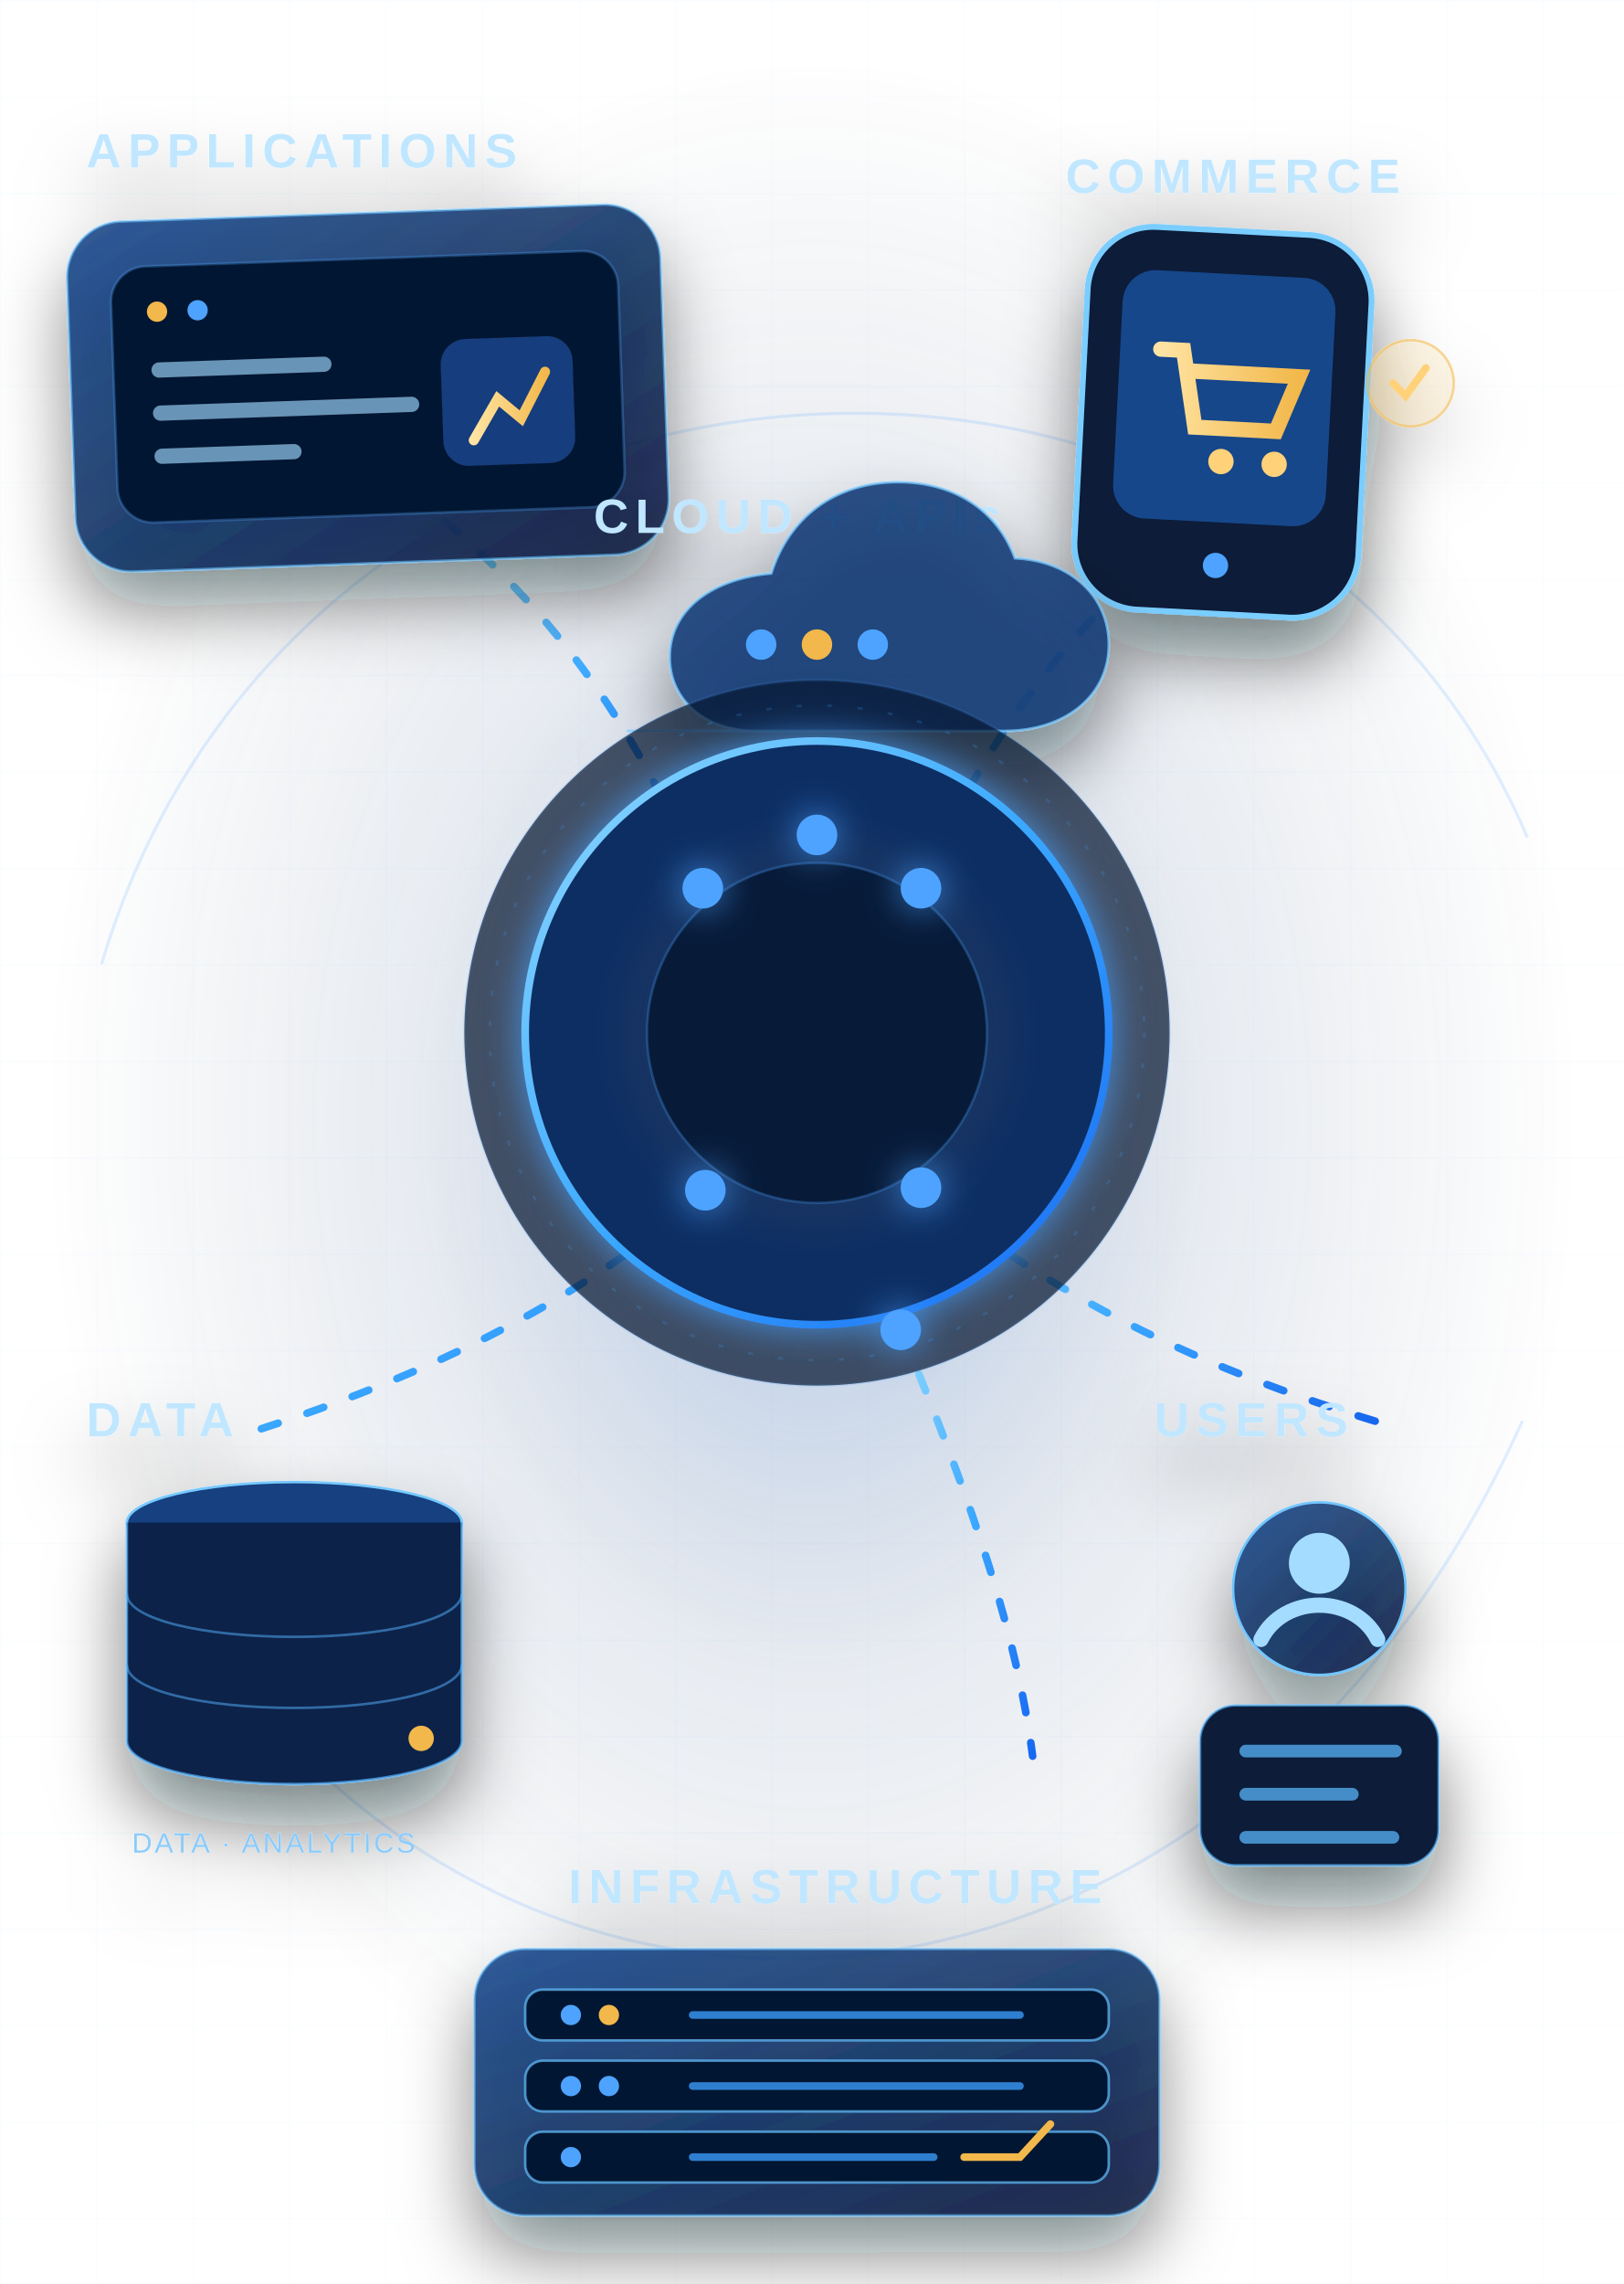
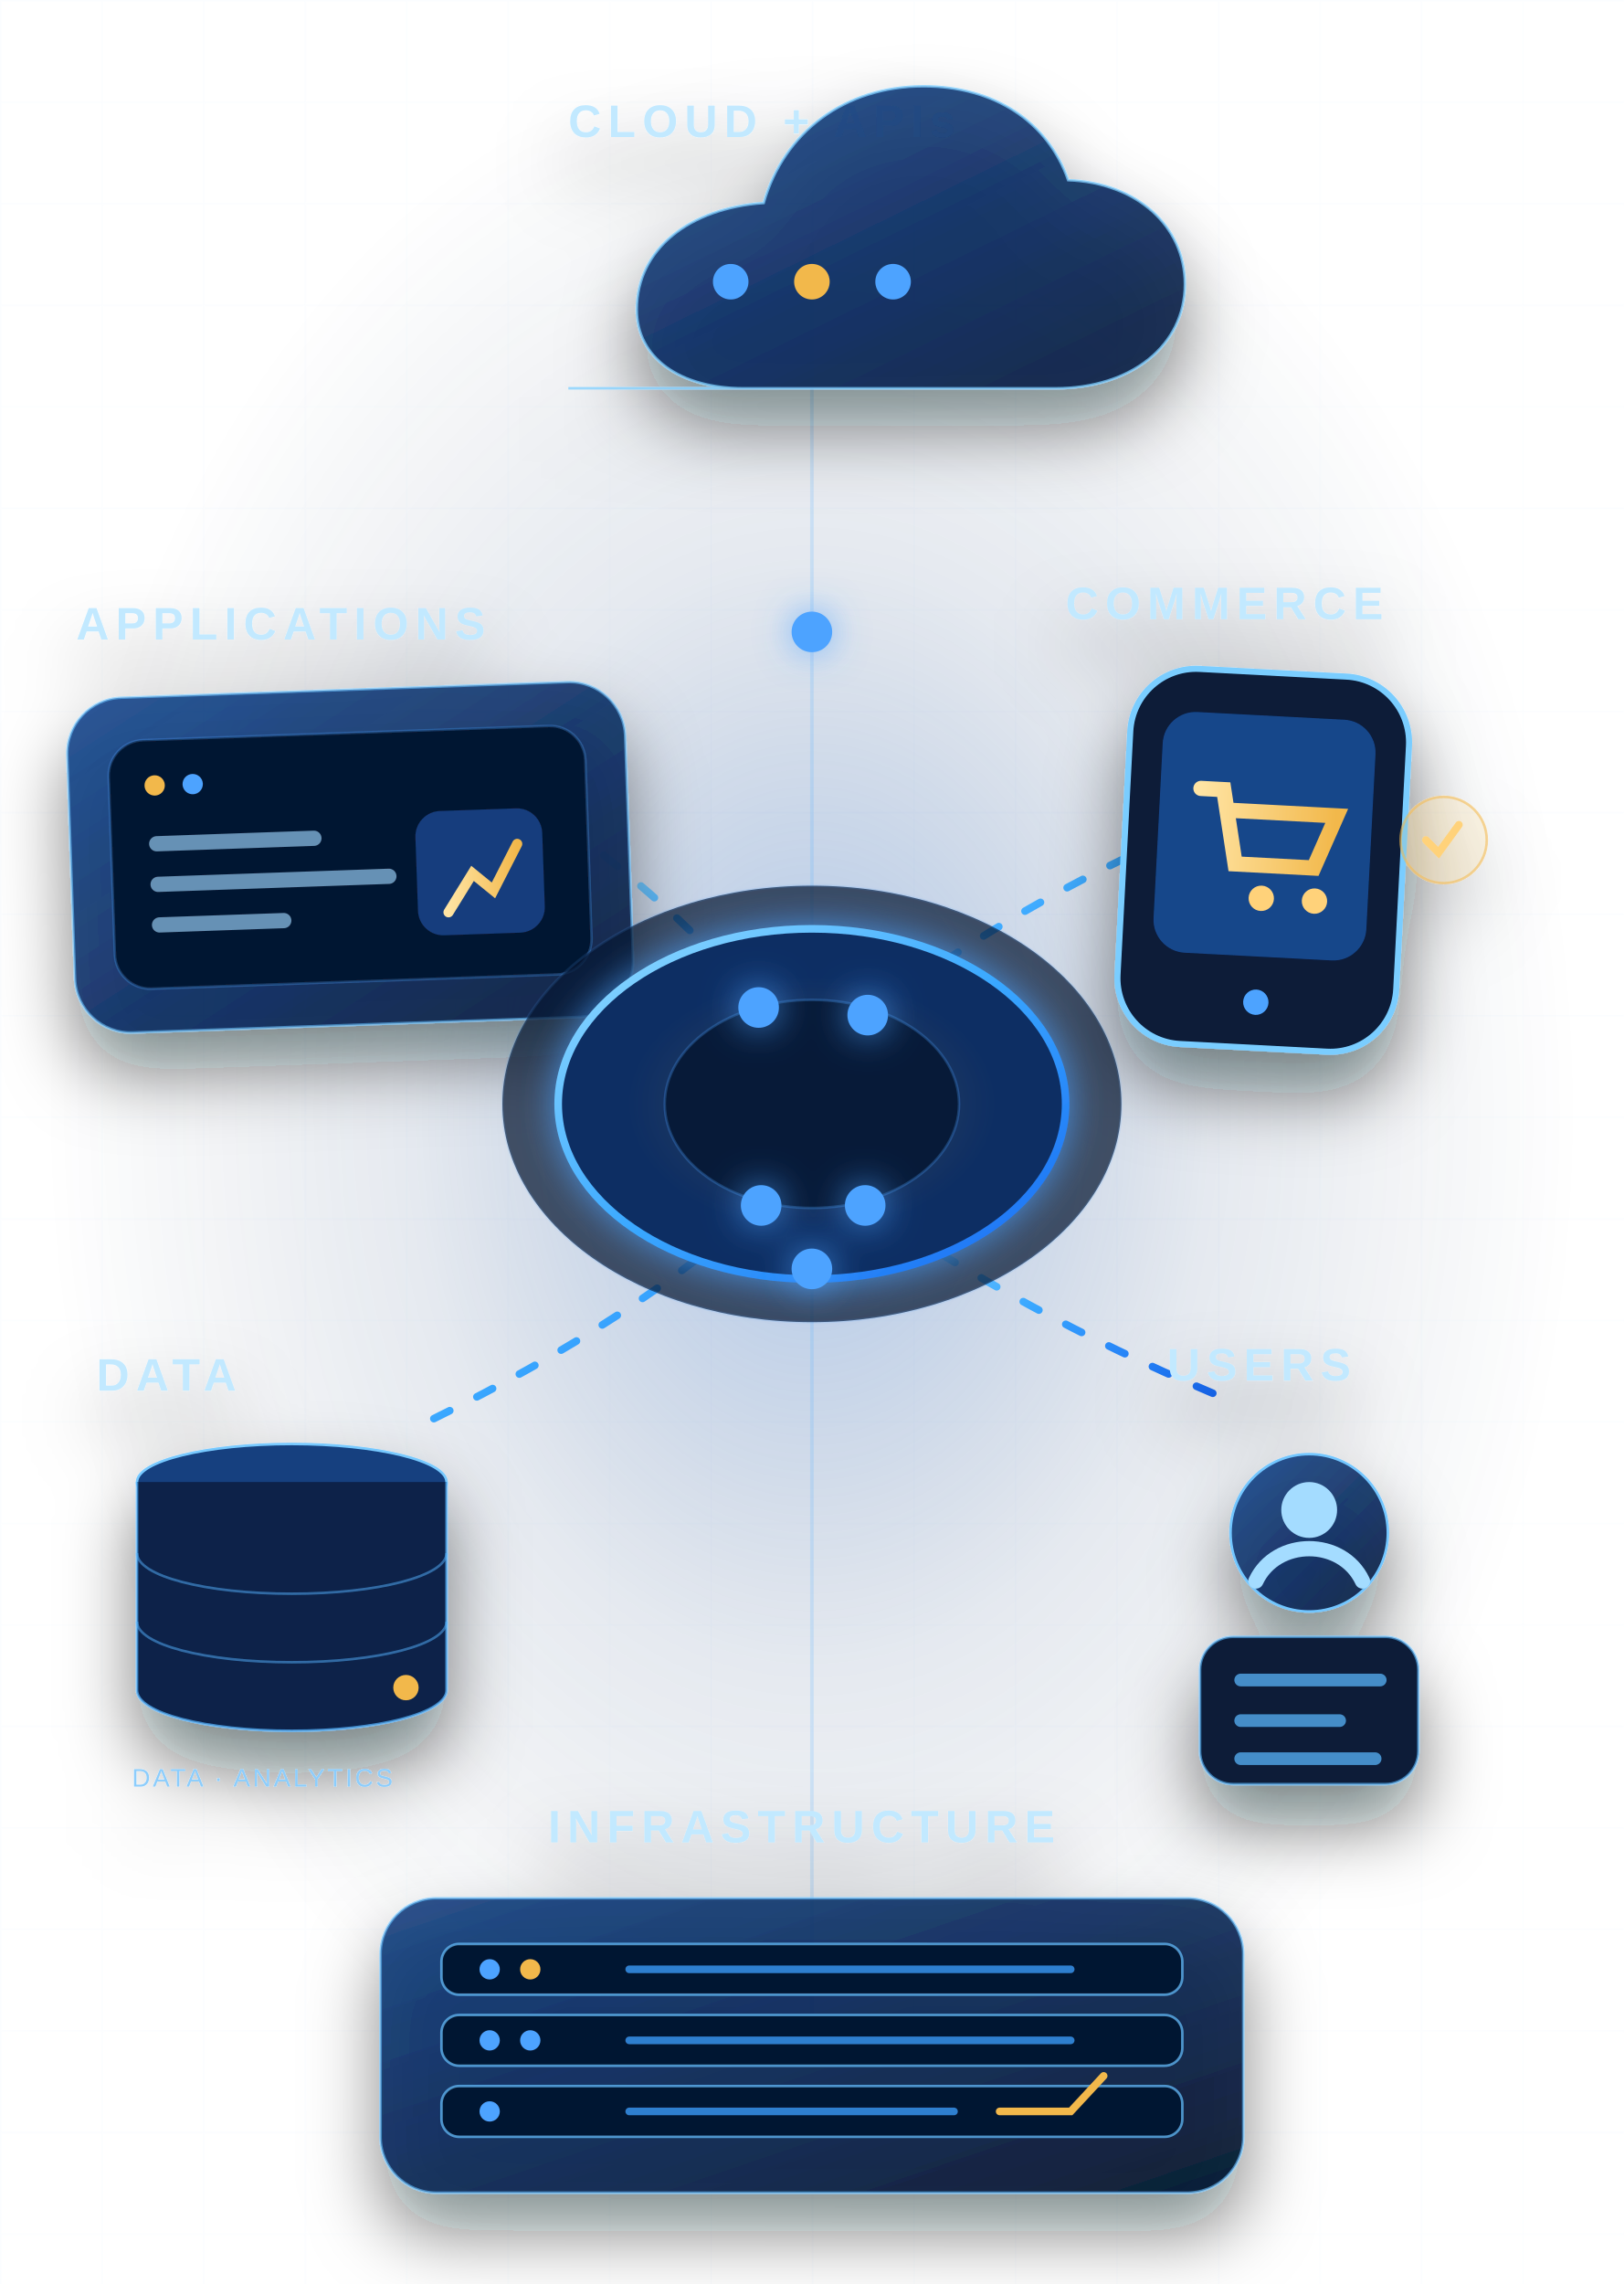
<svg xmlns="http://www.w3.org/2000/svg" viewBox="0 0 640 900" role="img" aria-labelledby="title desc">
  <defs>
    <linearGradient id="blue" x1="0" y1="0" x2="1" y2="1">
-       <stop stop-color="#91DAFF" />
+       <stop stop-color="#95DDFF" />
      <stop offset=".5" stop-color="#3AA8FF" />
      <stop offset="1" stop-color="#1768F2" />
    </linearGradient>
    <linearGradient id="glass" x1="0" y1="0" x2="1" y2="1">
-       <stop stop-color="#1A4A8D" stop-opacity=".9" />
-       <stop offset="1" stop-color="#081D40" stop-opacity=".85" />
+       <stop stop-color="#1B4B91" stop-opacity=".93" />
+       <stop offset="1" stop-color="#081D40" stop-opacity=".91" />
+     </linearGradient>
+     <linearGradient id="glass2" x1="0" y1="0" x2="1" y2="1">
+       <stop stop-color="#123E7F" stop-opacity=".9" />
+       <stop offset="1" stop-color="#061731" stop-opacity=".94" />
    </linearGradient>
    <linearGradient id="gold">
      <stop stop-color="#FFE4A3" />
      <stop offset="1" stop-color="#F2B84B" />
    </linearGradient>
    <radialGradient id="scene">
-       <stop stop-color="#1D67CC" stop-opacity=".34" />
-       <stop offset=".52" stop-color="#123A75" stop-opacity=".1" />
+       <stop stop-color="#1D67CC" stop-opacity=".36" />
+       <stop offset=".52" stop-color="#123A75" stop-opacity=".11" />
      <stop offset="1" stop-color="#081B3A" stop-opacity="0" />
    </radialGradient>
    <radialGradient id="halo">
-       <stop stop-color="#F2B84B" stop-opacity=".3" />
-       <stop offset=".4" stop-color="#F2B84B" stop-opacity=".11" />
+       <stop stop-color="#F2B84B" stop-opacity=".28" />
+       <stop offset=".42" stop-color="#F2B84B" stop-opacity=".1" />
      <stop offset="1" stop-color="#F2B84B" stop-opacity="0" />
    </radialGradient>
    <filter id="shadow" x="-60%" y="-60%" width="220%" height="240%">
      <feDropShadow dx="0" dy="16" stdDeviation="14" flood-color="#020814" flood-opacity=".5" />
    </filter>
    <filter id="glow" x="-100%" y="-100%" width="300%" height="300%">
-       <feDropShadow dx="0" dy="0" stdDeviation="7" flood-color="#4DA3FF" flood-opacity=".8" />
+       <feDropShadow dx="0" dy="0" stdDeviation="7" flood-color="#4DA3FF" flood-opacity=".78" />
    </filter>
-     <pattern id="grid" width="38" height="38" patternUnits="userSpaceOnUse">
-       <path d="M38 0H0V38" fill="none" stroke="#68BDFF" stroke-opacity=".035" />
+     <pattern id="grid" width="40" height="40" patternUnits="userSpaceOnUse">
+       <path d="M40 0H0V40" fill="none" stroke="#6CC1FF" stroke-opacity=".03" />
    </pattern>
-     <style>.label{fill:#C0E7FF;font-family:Arial,sans-serif;font-size:19px;font-weight:700;letter-spacing:2.7px}.micro{fill:#8BCBFA;font-family:Arial,sans-serif;font-size:11px;letter-spacing:1px}.wire{fill:none;stroke:url(#blue);stroke-width:3;stroke-linecap:round;stroke-dasharray:7 12;animation:flow 6s linear infinite}.ambient{fill:none;stroke:#4DA3FF;stroke-width:1.2;stroke-opacity:.17}.f1{animation:a 6s ease-in-out infinite;transform-box:fill-box;transform-origin:center}.f2{animation:b 7s ease-in-out infinite;transform-box:fill-box;transform-origin:center}.f3{animation:c 8s ease-in-out infinite;transform-box:fill-box;transform-origin:center}.core{animation:p 4.4s ease-in-out infinite;transform-box:fill-box;transform-origin:center}@keyframes flow{to{stroke-dashoffset:-150}}@keyframes a{50%{transform:translateY(-7px)}}@keyframes b{50%{transform:translate(5px,6px)}}@keyframes c{50%{transform:translate(-5px,7px)}}@keyframes p{50%{transform:scale(1.035)}}@media(prefers-reduced-motion:reduce){*{animation:none!important}}</style>
+     <style>
+     .label{fill:#C2E9FF;font-family:Arial,sans-serif;font-size:18px;font-weight:700;letter-spacing:2.6px}.micro{fill:#8CCDFC;font-family:Arial,sans-serif;font-size:10px;letter-spacing:1px}.wire{fill:none;stroke:url(#blue);stroke-width:3;stroke-linecap:round;stroke-dasharray:7 12;animation:flow 6s linear infinite}.trace{fill:none;stroke:#5DB8FF;stroke-width:1.4;stroke-opacity:.2}.f1{animation:a 6s ease-in-out infinite;transform-box:fill-box;transform-origin:center}.f2{animation:b 7s ease-in-out infinite;transform-box:fill-box;transform-origin:center}.f3{animation:c 8s ease-in-out infinite;transform-box:fill-box;transform-origin:center}.pulse{animation:p 4.4s ease-in-out infinite;transform-box:fill-box;transform-origin:center}@keyframes flow{to{stroke-dashoffset:-150}}@keyframes a{50%{transform:translateY(-6px)}}@keyframes b{50%{transform:translate(4px,5px)}}@keyframes c{50%{transform:translate(-4px,6px)}}@keyframes p{50%{transform:scale(1.025)}}@media(prefers-reduced-motion:reduce){*{animation:none!important}}
+   </style>
  </defs>
  <rect width="640" height="900" fill="url(#grid)" />
-   <ellipse cx="320" cy="440" rx="306" ry="414" fill="url(#scene)" />
-   <path class="ambient" d="M40 380C120 110 500 90 602 330" />
-   <path class="ambient" d="M60 610C180 840 480 826 600 560" />
-   <path class="wire" d="M175 205C230 252 258 303 277 350" />
-   <path class="wire" d="M472 205C414 252 383 302 363 350" />
-   <path class="wire" d="M103 563C189 535 243 501 278 469" />
-   <path class="wire" d="M542 560C456 534 401 500 363 468" />
-   <path class="wire" d="M322 214C322 262 322 306 322 329" />
-   <path class="wire" d="M355 524C385 596 401 646 407 692" />
-   <g class="f1" filter="url(#shadow)">
-     <text class="label" x="34" y="66">APPLICATIONS</text>
-     <g transform="translate(28 84) rotate(-2 115 69)">
-       <rect width="234" height="138" rx="22" fill="url(#glass)" stroke="#69C1FF" stroke-opacity=".55" />
-       <rect x="17" y="18" width="200" height="101" rx="14" fill="#061731" stroke="#4DA3FF" stroke-opacity=".3" />
-       <circle cx="35" cy="36" r="4" fill="#F2B84B" />
-       <circle cx="51" cy="36" r="4" fill="#4DA3FF" />
-       <path d="M35 59h65M35 76h99M35 93h52" stroke="#9DD7FF" stroke-width="6" stroke-linecap="round" opacity=".65" />
-       <rect x="146" y="51" width="52" height="50" rx="10" fill="#143D7D" />
-       <path d="M158 91l10-16 9 8 10-18" fill="none" stroke="url(#gold)" stroke-width="4" stroke-linecap="round" />
-     </g>
-   </g>
+   <ellipse cx="320" cy="438" rx="306" ry="416" fill="url(#scene)" />
+   <path class="trace" d="M320 96C320 180 320 266 320 348C320 462 320 590 320 804" />
+   <path class="wire" d="M320 141V249" />
+   <path class="wire" d="M238 337C264 358 282 375 299 397" />
+   <path class="wire" d="M461 330C414 351 377 374 342 400" />
+   <path class="wire" d="M171 559C224 533 267 505 300 475" />
+   <path class="wire" d="M478 549C426 527 383 503 341 475" />
+   <path class="wire" d="M320 500V694" />
  <g class="f2" filter="url(#shadow)">
-     <text class="label" x="420" y="76">COMMERCE</text>
-     <g transform="translate(426 91) rotate(3 58 76)">
-       <rect x="0" width="112" height="151" rx="26" fill="#071A38" stroke="#7ACDFF" stroke-width="2.3" />
-       <rect x="14" y="17" width="84" height="98" rx="13" fill="#17468A" />
-       <path d="M30 48h9l6 30h32l8-22H43" fill="none" stroke="url(#gold)" stroke-width="6" stroke-linecap="round" />
-       <circle cx="56" cy="91" r="5" fill="#FFD27A" />
-       <circle cx="77" cy="91" r="5" fill="#FFD27A" />
-       <circle cx="56" cy="132" r="5" fill="#4DA3FF" />
-     </g>
-     <circle cx="556" cy="151" r="17" fill="#F2B84B" fill-opacity=".13" stroke="#F2B84B" stroke-opacity=".55" />
-     <path d="M549 151l5 5 8-11" fill="none" stroke="#FFD27A" stroke-width="3" stroke-linecap="round" />
-   </g>
-   <g class="f3" filter="url(#shadow)">
-     <text class="label" x="234" y="210">CLOUD + APIs</text>
-     <path d="M247 288h149c24 0 41-14 41-34 0-19-15-33-37-34-7-19-24-30-46-30-25 0-43 14-50 36-23 2-40 14-40 33 0 17 14 29 34 29z" fill="#123C78" fill-opacity=".9" stroke="#7ACBFF" stroke-opacity=".72" />
-     <circle cx="300" cy="254" r="6" fill="#4DA3FF" />
-     <circle cx="322" cy="254" r="6" fill="#F2B84B" />
-     <circle cx="344" cy="254" r="6" fill="#4DA3FF" />
-   </g>
-   <g class="core">
-     <circle cx="322" cy="407" r="139" fill="#061731" fill-opacity=".72" stroke="#4DA3FF" stroke-opacity=".14" />
-     <circle cx="322" cy="407" r="115" fill="#102F63" stroke="url(#blue)" stroke-width="3" filter="url(#glow)" />
-     <circle cx="322" cy="407" r="88" fill="url(#halo)" />
-     <circle cx="322" cy="407" r="67" fill="#071A38" stroke="#4DA3FF" stroke-opacity=".28" />
-     <circle cx="322" cy="407" r="129" fill="none" stroke="#4DA3FF" stroke-opacity=".18" stroke-dasharray="2 10" />
-   </g>
-   <g filter="url(#glow)">
-     <circle cx="277" cy="350" r="8" fill="#4DA3FF" />
-     <circle cx="363" cy="350" r="8" fill="#4DA3FF" />
-     <circle cx="278" cy="469" r="8" fill="#4DA3FF" />
-     <circle cx="363" cy="468" r="8" fill="#4DA3FF" />
-     <circle cx="322" cy="329" r="8" fill="#4DA3FF" />
-     <circle cx="355" cy="524" r="8" fill="#4DA3FF" />
-   </g>
-   <g class="f2" filter="url(#shadow)">
-     <text class="label" x="34" y="566">DATA</text>
-     <g transform="translate(40 584)">
-       <ellipse cx="76" cy="16" rx="66" ry="16" fill="#15417F" stroke="#77C9FF" />
-       <path d="M10 16v86c0 10 30 17 66 17s66-7 66-17V16" fill="#092149" stroke="#58B6FF" stroke-opacity=".68" />
-       <path d="M10 44c0 10 30 17 66 17s66-7 66-17M10 72c0 10 30 17 66 17s66-7 66-17" fill="none" stroke="#58B6FF" stroke-opacity=".5" />
-       <circle cx="126" cy="101" r="5" fill="#F2B84B" />
-     </g>
-     <text class="micro" x="52" y="730">DATA · ANALYTICS</text>
+     <text class="label" x="224" y="54">CLOUD + APIs</text>
+     <path d="M224 153h192c30 0 51-17 51-41 0-23-19-40-46-41-8-23-29-37-57-37-31 0-55 18-63 46-29 2-50 18-50 42 0 19 17 31 42 31z" fill="url(#glass)" stroke="#7CCEFF" stroke-opacity=".72" />
+     <circle cx="288" cy="111" r="7" fill="#4DA3FF" />
+     <circle cx="320" cy="111" r="7" fill="#F2B84B" />
+     <circle cx="352" cy="111" r="7" fill="#4DA3FF" />
  </g>
  <g class="f1" filter="url(#shadow)">
-     <text class="label" x="455" y="566">USERS</text>
-     <g transform="translate(465 584)">
-       <circle cx="55" cy="42" r="34" fill="url(#glass)" stroke="#72C6FF" />
-       <circle cx="55" cy="32" r="12" fill="#A4DCFF" />
-       <path d="M32 62c9-18 37-18 46 0" fill="none" stroke="#A4DCFF" stroke-width="6" stroke-linecap="round" />
-       <rect x="8" y="88" width="94" height="63" rx="14" fill="#071A38" stroke="#5DBAFF" stroke-opacity=".58" />
-       <path d="M26 106h59M26 123h42M26 140h58" stroke="#5DBAFF" stroke-width="5" stroke-linecap="round" opacity=".72" />
+     <text class="label" x="30" y="252">APPLICATIONS</text>
+     <g transform="translate(28 272) rotate(-2 105 66)">
+       <rect width="220" height="132" rx="22" fill="url(#glass)" stroke="#69C3FF" stroke-opacity=".56" />
+       <rect x="16" y="17" width="188" height="98" rx="14" fill="#061731" stroke="#4DA3FF" stroke-opacity=".28" />
+       <circle cx="34" cy="35" r="4" fill="#F2B84B" />
+       <circle cx="49" cy="35" r="4" fill="#4DA3FF" />
+       <path d="M34 58h62M34 74h91M34 90h49" stroke="#9DD7FF" stroke-width="6" stroke-linecap="round" opacity=".64" />
+       <rect x="136" y="49" width="50" height="49" rx="10" fill="#143D7D" />
+       <path d="M148 89l10-15 8 7 10-18" fill="none" stroke="url(#gold)" stroke-width="4" stroke-linecap="round" />
    </g>
  </g>
  <g class="f3" filter="url(#shadow)">
-     <text class="label" x="224" y="750">INFRASTRUCTURE</text>
-     <g transform="translate(187 768)">
-       <rect width="270" height="105" rx="20" fill="url(#glass)" stroke="#64BFFF" stroke-opacity=".54" />
-       <g transform="translate(20 16)">
-         <rect width="230" height="20" rx="7" fill="#061731" stroke="#65C0FF" stroke-opacity=".7" />
-         <rect y="28" width="230" height="20" rx="7" fill="#061731" stroke="#65C0FF" stroke-opacity=".7" />
-         <rect y="56" width="230" height="20" rx="7" fill="#061731" stroke="#65C0FF" stroke-opacity=".7" />
-         <circle cx="18" cy="10" r="4" fill="#4DA3FF" />
-         <circle cx="33" cy="10" r="4" fill="#F2B84B" />
-         <circle cx="18" cy="38" r="4" fill="#4DA3FF" />
-         <circle cx="33" cy="38" r="4" fill="#4DA3FF" />
-         <circle cx="18" cy="66" r="4" fill="#4DA3FF" />
-         <path d="M66 10h129M66 38h129M66 66h95" stroke="#2E7FCF" stroke-width="3" stroke-linecap="round" />
-         <path d="M173 66h22l12-13" fill="none" stroke="#F2B84B" stroke-width="3" stroke-linecap="round" />
+     <text class="label" x="420" y="244">COMMERCE</text>
+     <g transform="translate(443 265) rotate(3 55 72)">
+       <rect width="110" height="148" rx="26" fill="#071A38" stroke="#7ACDFF" stroke-width="2.4" />
+       <rect x="13" y="17" width="84" height="95" rx="13" fill="#17468A" />
+       <path d="M29 47h9l6 29h31l8-21H42" fill="none" stroke="url(#gold)" stroke-width="6" stroke-linecap="round" />
+       <circle cx="55" cy="89" r="5" fill="#FFD27A" />
+       <circle cx="76" cy="89" r="5" fill="#FFD27A" />
+       <circle cx="55" cy="130" r="5" fill="#4DA3FF" />
+     </g>
+     <circle cx="569" cy="331" r="17" fill="#F2B84B" fill-opacity=".13" stroke="#F2B84B" stroke-opacity=".56" />
+     <path d="M562 331l5 5 8-11" fill="none" stroke="#FFD27A" stroke-width="3" stroke-linecap="round" />
+   </g>
+   <g class="pulse">
+     <ellipse cx="320" cy="435" rx="122" ry="86" fill="#061731" fill-opacity=".72" stroke="#4DA3FF" stroke-opacity=".14" />
+     <ellipse cx="320" cy="435" rx="100" ry="69" fill="#102F63" stroke="url(#blue)" stroke-width="3" filter="url(#glow)" />
+     <ellipse cx="320" cy="435" rx="73" ry="50" fill="url(#halo)" />
+     <ellipse cx="320" cy="435" rx="58" ry="41" fill="#071A38" stroke="#4DA3FF" stroke-opacity=".28" />
+   </g>
+   <g filter="url(#glow)">
+     <circle cx="299" cy="397" r="8" fill="#4DA3FF" />
+     <circle cx="342" cy="400" r="8" fill="#4DA3FF" />
+     <circle cx="300" cy="475" r="8" fill="#4DA3FF" />
+     <circle cx="341" cy="475" r="8" fill="#4DA3FF" />
+     <circle cx="320" cy="249" r="8" fill="#4DA3FF" />
+     <circle cx="320" cy="500" r="8" fill="#4DA3FF" />
+   </g>
+   <g class="f2" filter="url(#shadow)">
+     <text class="label" x="38" y="548">DATA</text>
+     <g transform="translate(44 569)">
+       <ellipse cx="71" cy="15" rx="61" ry="15" fill="#15417F" stroke="#77C9FF" />
+       <path d="M10 15v82c0 9 27 16 61 16s61-7 61-16V15" fill="#092149" stroke="#58B6FF" stroke-opacity=".7" />
+       <path d="M10 43c0 9 27 16 61 16s61-7 61-16M10 70c0 9 27 16 61 16s61-7 61-16" fill="none" stroke="#58B6FF" stroke-opacity=".5" />
+       <circle cx="116" cy="96" r="5" fill="#F2B84B" />
+     </g>
+     <text class="micro" x="52" y="704">DATA · ANALYTICS</text>
+   </g>
+   <g class="f1" filter="url(#shadow)">
+     <text class="label" x="460" y="544">USERS</text>
+     <g transform="translate(466 566)">
+       <circle cx="50" cy="38" r="31" fill="url(#glass)" stroke="#72C6FF" />
+       <circle cx="50" cy="29" r="11" fill="#A4DCFF" />
+       <path d="M29 57c8-17 34-17 42 0" fill="none" stroke="#A4DCFF" stroke-width="6" stroke-linecap="round" />
+       <rect x="7" y="79" width="86" height="58" rx="13" fill="#071A38" stroke="#5DBAFF" stroke-opacity=".58" />
+       <path d="M23 96h55M23 112h39M23 127h53" stroke="#5DBAFF" stroke-width="5" stroke-linecap="round" opacity=".72" />
+     </g>
+   </g>
+   <g class="f3" filter="url(#shadow)">
+     <text class="label" x="216" y="726">INFRASTRUCTURE</text>
+     <g transform="translate(150 748)">
+       <rect width="340" height="116" rx="22" fill="url(#glass2)" stroke="#64BFFF" stroke-opacity=".58" />
+       <g transform="translate(24 18)">
+         <rect width="292" height="20" rx="7" fill="#061731" stroke="#65C0FF" stroke-opacity=".72" />
+         <rect y="28" width="292" height="20" rx="7" fill="#061731" stroke="#65C0FF" stroke-opacity=".72" />
+         <rect y="56" width="292" height="20" rx="7" fill="#061731" stroke="#65C0FF" stroke-opacity=".72" />
+         <circle cx="19" cy="10" r="4" fill="#4DA3FF" />
+         <circle cx="35" cy="10" r="4" fill="#F2B84B" />
+         <circle cx="19" cy="38" r="4" fill="#4DA3FF" />
+         <circle cx="35" cy="38" r="4" fill="#4DA3FF" />
+         <circle cx="19" cy="66" r="4" fill="#4DA3FF" />
+         <path d="M74 10h174M74 38h174M74 66h128" stroke="#2E7FCF" stroke-width="3" stroke-linecap="round" />
+         <path d="M220 66h28l13-14" fill="none" stroke="#F2B84B" stroke-width="3" stroke-linecap="round" />
      </g>
    </g>
  </g>
</svg>
